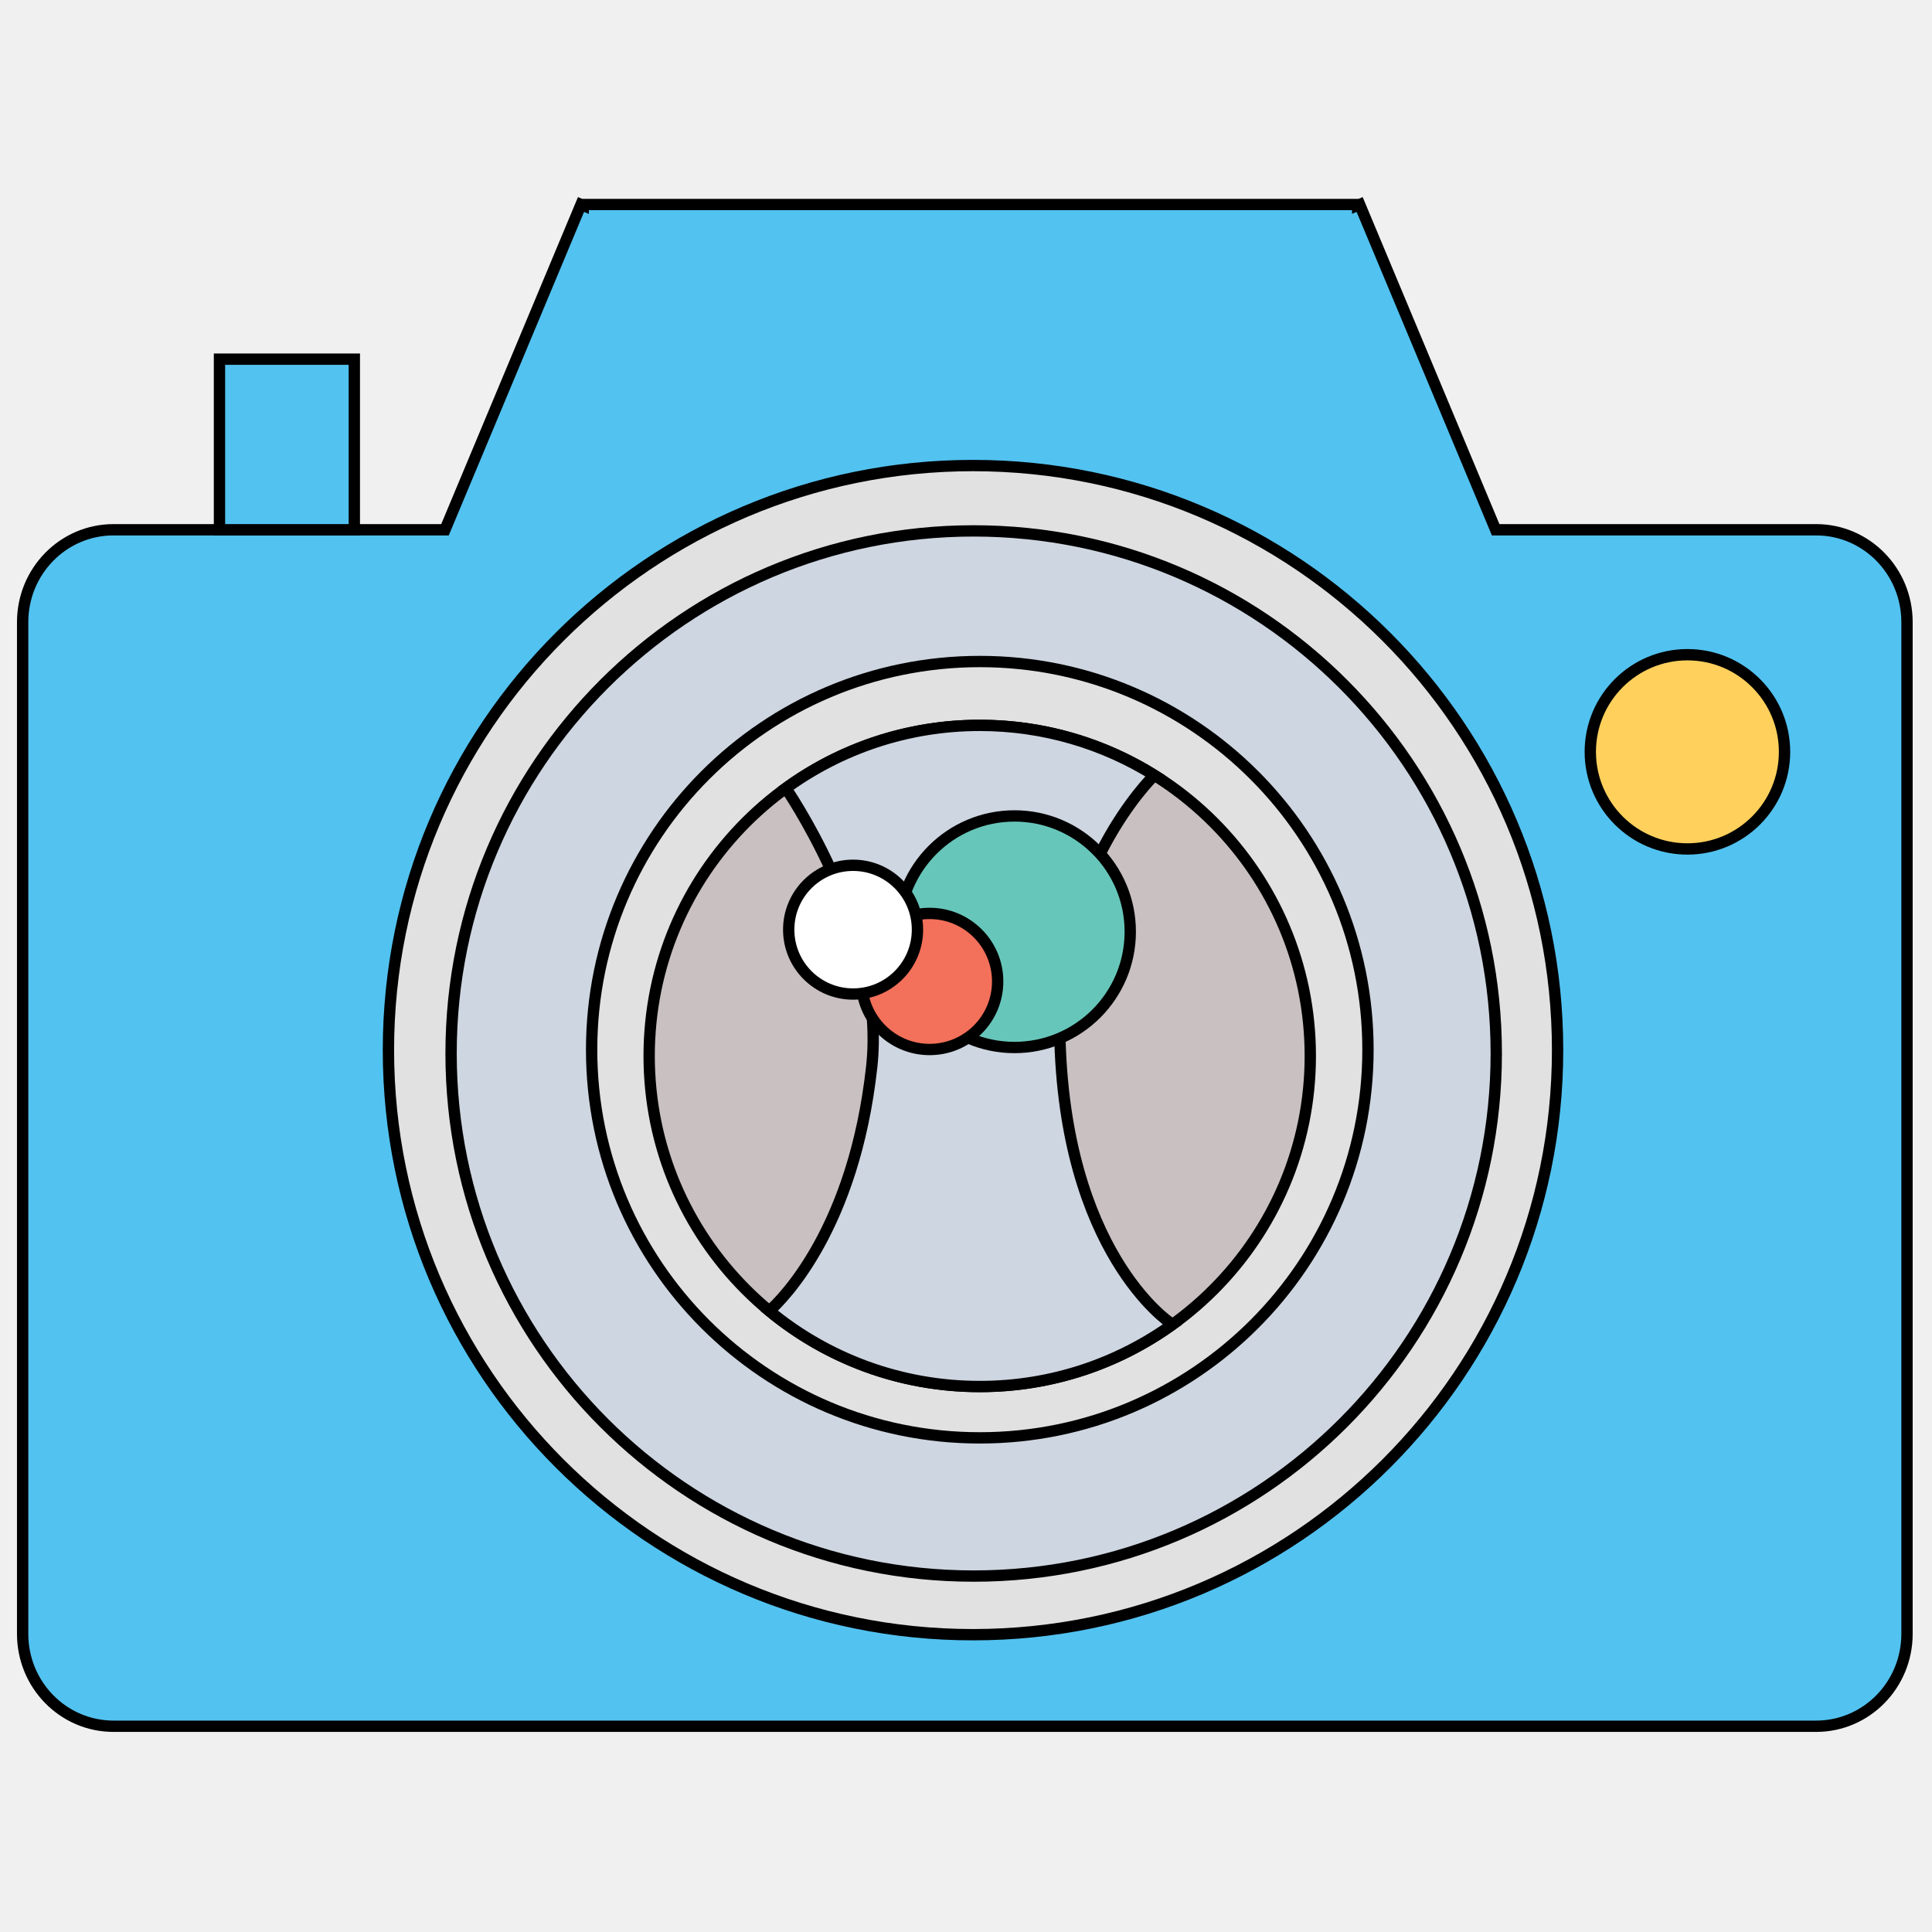
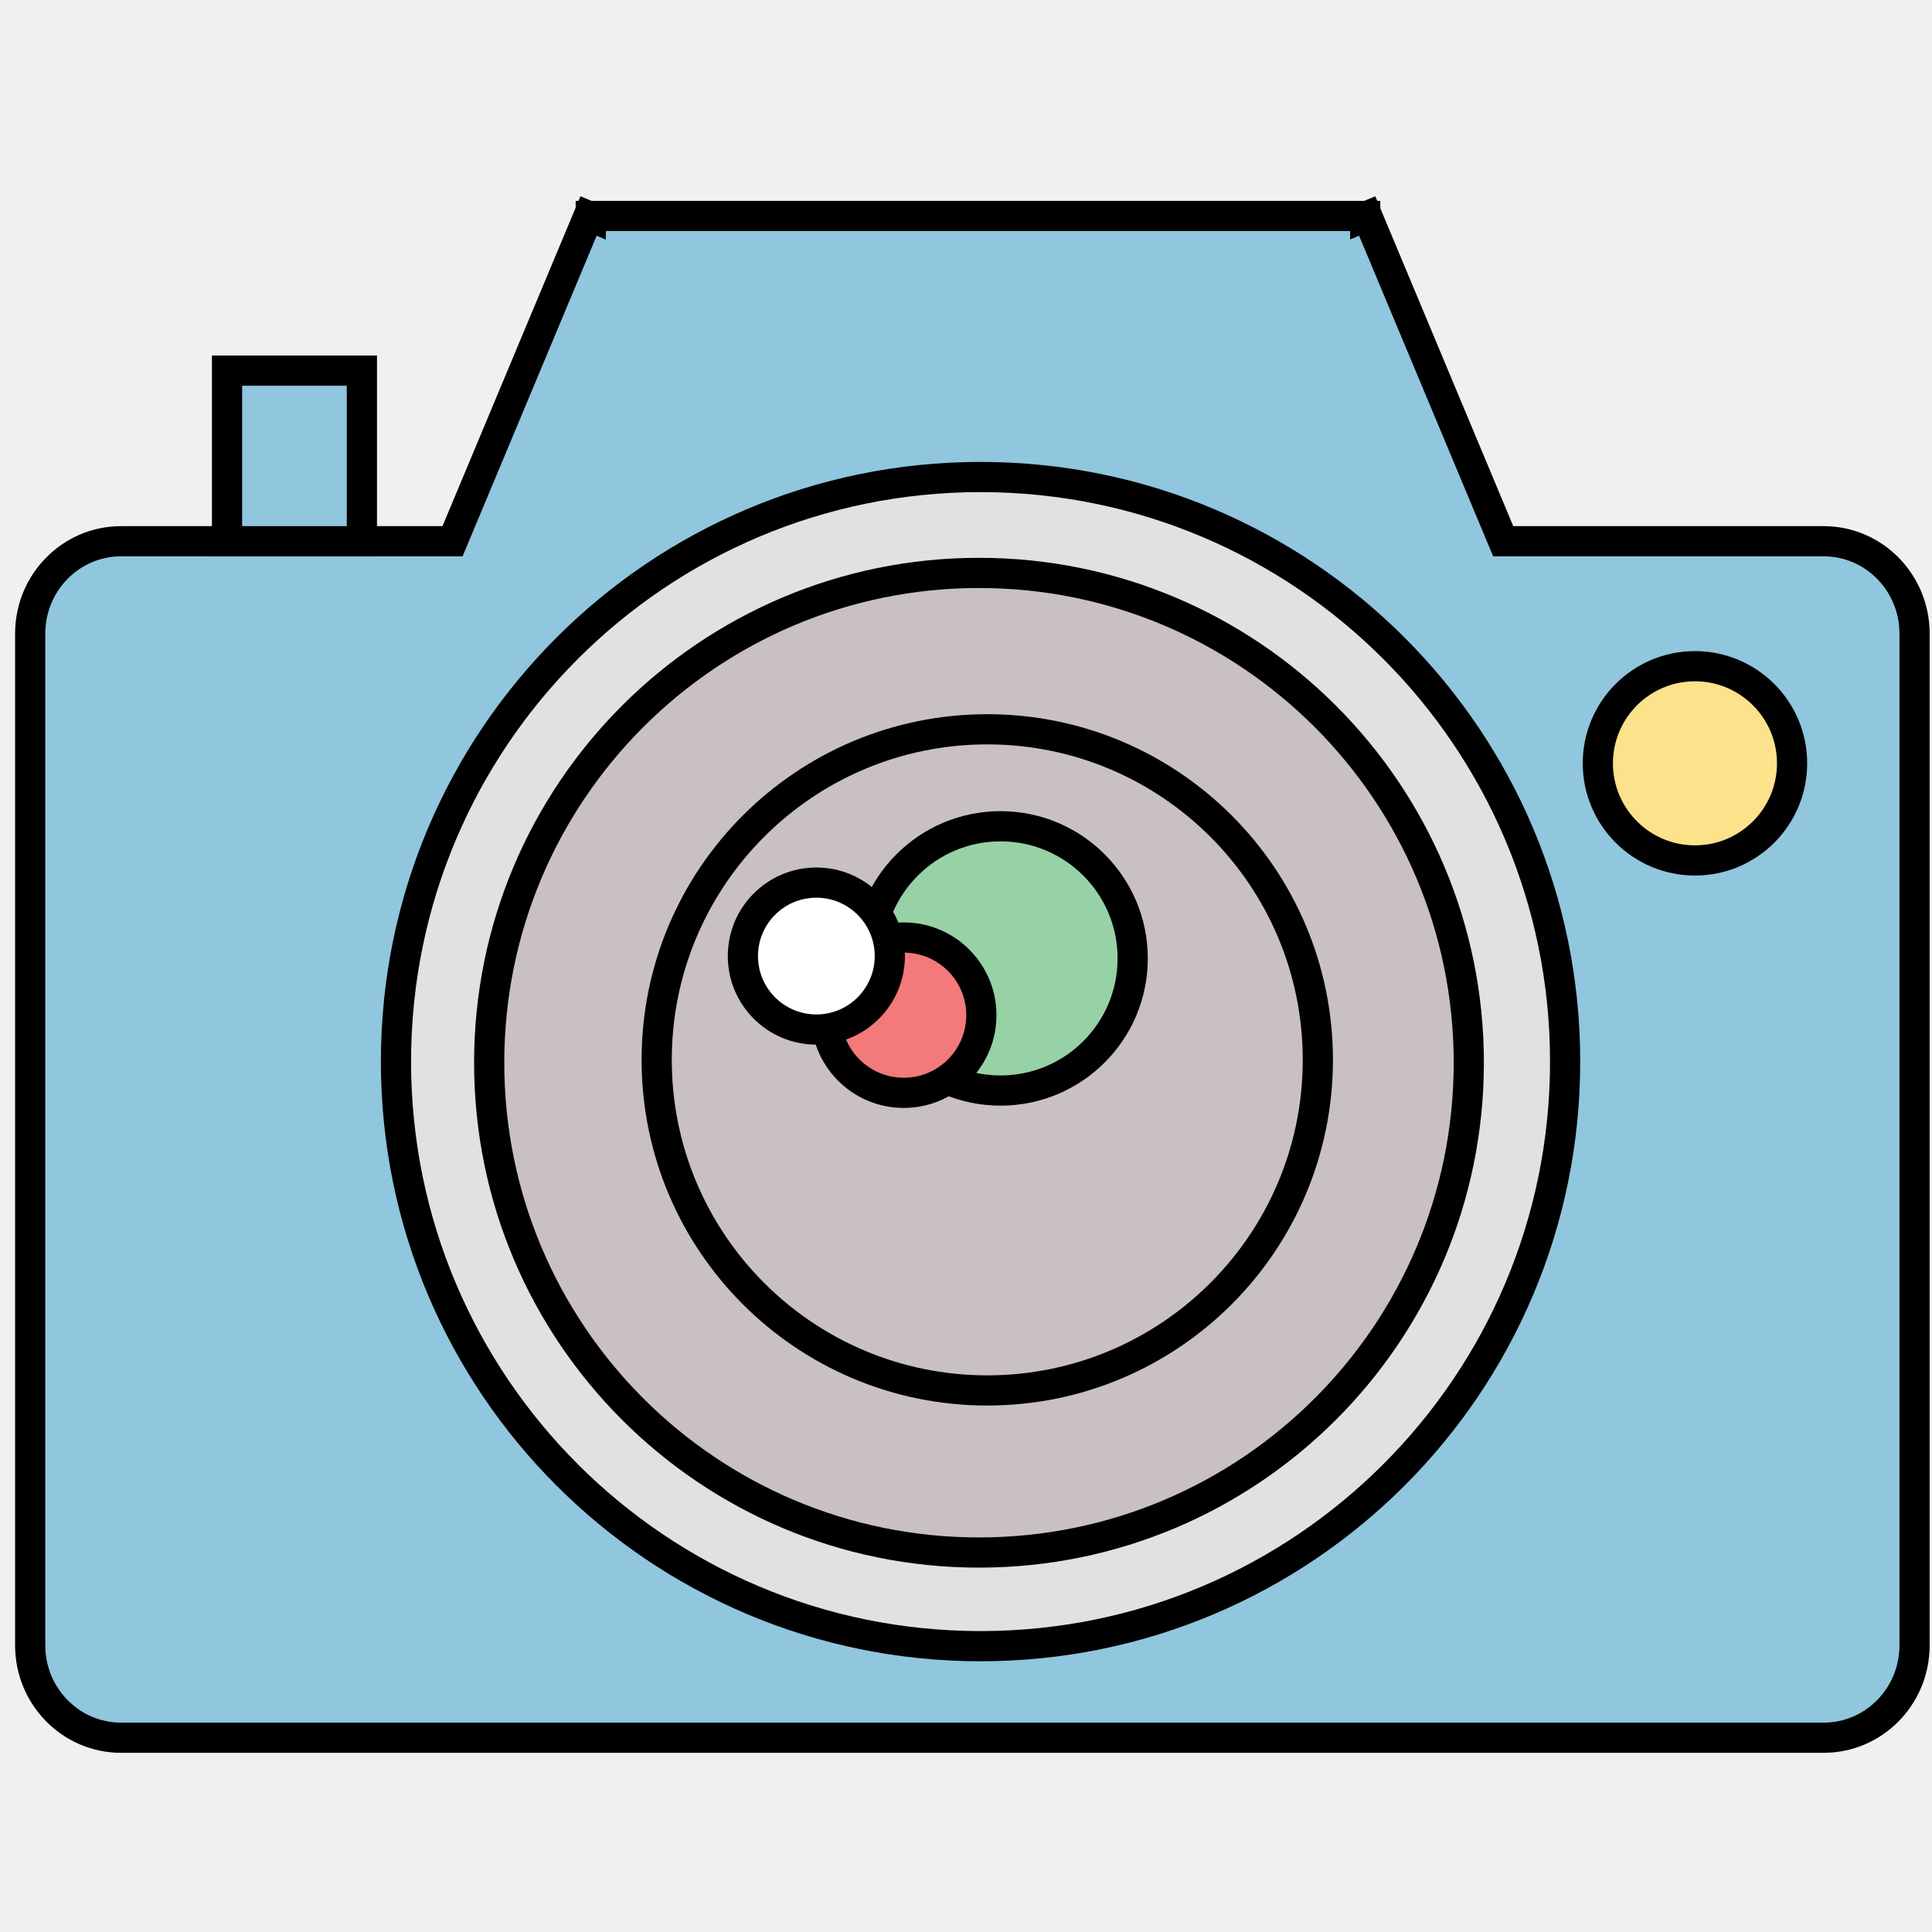
- <svg xmlns="http://www.w3.org/2000/svg" version="1.1" x="0px" y="0px" width="256px" height="256px" viewBox="-2.25 -26.116 256 256" enable-background="new -2.25 -26.116 256 256" xml:space="preserve">
+ <svg xmlns="http://www.w3.org/2000/svg" version="1.1" x="0px" y="0px" width="256px" height="256px" viewBox="-2 -25.999 256 256" enable-background="new -2 -25.999 256 256" xml:space="preserve">
  <defs>
</defs>
-   <path fill="#52C2F0" stroke="#000000" stroke-width="1.5" stroke-miterlimit="10" d="M238.399,44.081h-42.466L177.911,0.982  l-0.26,0.109V0.982H75.029v0.123l-0.293-0.123L56.713,44.081H12.789c-6.648,0-12.039,5.481-12.039,12.242v134.057  c0,6.761,5.39,12.242,12.039,12.242h225.611c6.648,0,12.039-5.481,12.039-12.242V56.322  C250.438,49.562,245.048,44.081,238.399,44.081z" />
-   <circle fill="#FFD05C" stroke="#000000" stroke-width="1.5" stroke-miterlimit="10" cx="221.341" cy="73.506" r="12.869" />
-   <rect x="26.832" y="21.474" fill="#52C2F0" stroke="#000000" stroke-width="1.5" stroke-miterlimit="10" width="17.869" height="22.606" />
-   <circle fill="#E1E1E1" stroke="#000000" stroke-width="1.5" stroke-miterlimit="10" cx="126.678" cy="113.031" r="77.459" />
-   <circle fill="#CED6E1" stroke="#000000" stroke-width="1.5" stroke-miterlimit="10" cx="126.767" cy="113.476" r="69.246" />
-   <circle fill="#E1E1E1" stroke="#000000" stroke-width="1.5" stroke-miterlimit="10" cx="127.578" cy="112.974" r="51.435" />
-   <circle fill="#C9C0C1" stroke="#000000" stroke-width="1.5" stroke-miterlimit="10" cx="127.569" cy="113.802" r="43.803" />
-   <path fill="#CED6E1" stroke="#000000" stroke-width="1.5" stroke-miterlimit="10" d="M152.791,149.148  c0,0-14.123-9.334-14.615-38.486c-0.361-21.413,12.31-33.82,12.31-33.82l0.282-0.191c-6.728-4.21-14.676-6.652-23.197-6.652  c-9.599,0-18.469,3.095-25.687,8.331c1.701,2.531,13.197,20.339,11.375,36.895c-2.359,21.435-11.788,30.776-13.567,32.365  c7.574,6.256,17.287,10.016,27.879,10.016c9.533,0,18.348-3.056,25.539-8.228L152.791,149.148z" />
-   <circle fill="#67C6BA" stroke="#000000" stroke-width="1.5" stroke-miterlimit="10" cx="132.174" cy="97.341" r="15.342" />
-   <circle fill="#F3705A" stroke="#000000" stroke-width="1.5" stroke-miterlimit="10" cx="120.93" cy="103.933" r="9.016" />
-   <circle fill="#FFFFFF" stroke="#000000" stroke-width="1.5" stroke-miterlimit="10" cx="110.788" cy="97.069" r="8.53" />
+   <path fill="#90C6DE" stroke="#000000" stroke-width="4" stroke-miterlimit="10" d="M239.648,45.718h-42.465L179.161,2.62  L178.9,2.729V2.62H76.279v0.123L75.986,2.62L57.963,45.718H14.039C7.39,45.718,2,51.2,2,57.959v134.058  c0,6.76,5.39,12.241,12.039,12.241H239.65c6.647,0,12.039-5.481,12.039-12.241V57.959C251.688,51.2,246.298,45.718,239.648,45.718z" />
+   <circle fill="#FBE28B" stroke="#000000" stroke-width="4" stroke-miterlimit="10" cx="222.591" cy="75.145" r="12.869" />
+   <rect x="28.082" y="23.111" fill="#90C6DE" stroke="#000000" stroke-width="4" stroke-miterlimit="10" width="17.869" height="22.606" />
+   <circle fill="#E1E1E1" stroke="#000000" stroke-width="4" stroke-miterlimit="10" cx="127.928" cy="114.668" r="77.459" />
+   <circle fill="#C9C0C1" stroke="#000000" stroke-width="4" stroke-miterlimit="10" cx="127.721" cy="114.817" r="64.902" />
+   <circle fill="#C9C0C1" stroke="#000000" stroke-width="4" stroke-miterlimit="10" cx="128.818" cy="114.439" r="43.803" />
+   <circle fill="#97D1A6" stroke="#000000" stroke-width="4" stroke-miterlimit="10" cx="130.578" cy="100.994" r="17.51" />
+   <circle fill="#F3797A" stroke="#000000" stroke-width="4" stroke-miterlimit="10" cx="117.746" cy="108.518" r="10.29" />
+   <circle fill="#FFFFFF" stroke="#000000" stroke-width="4" stroke-miterlimit="10" cx="106.171" cy="100.685" r="9.735" />
</svg>
